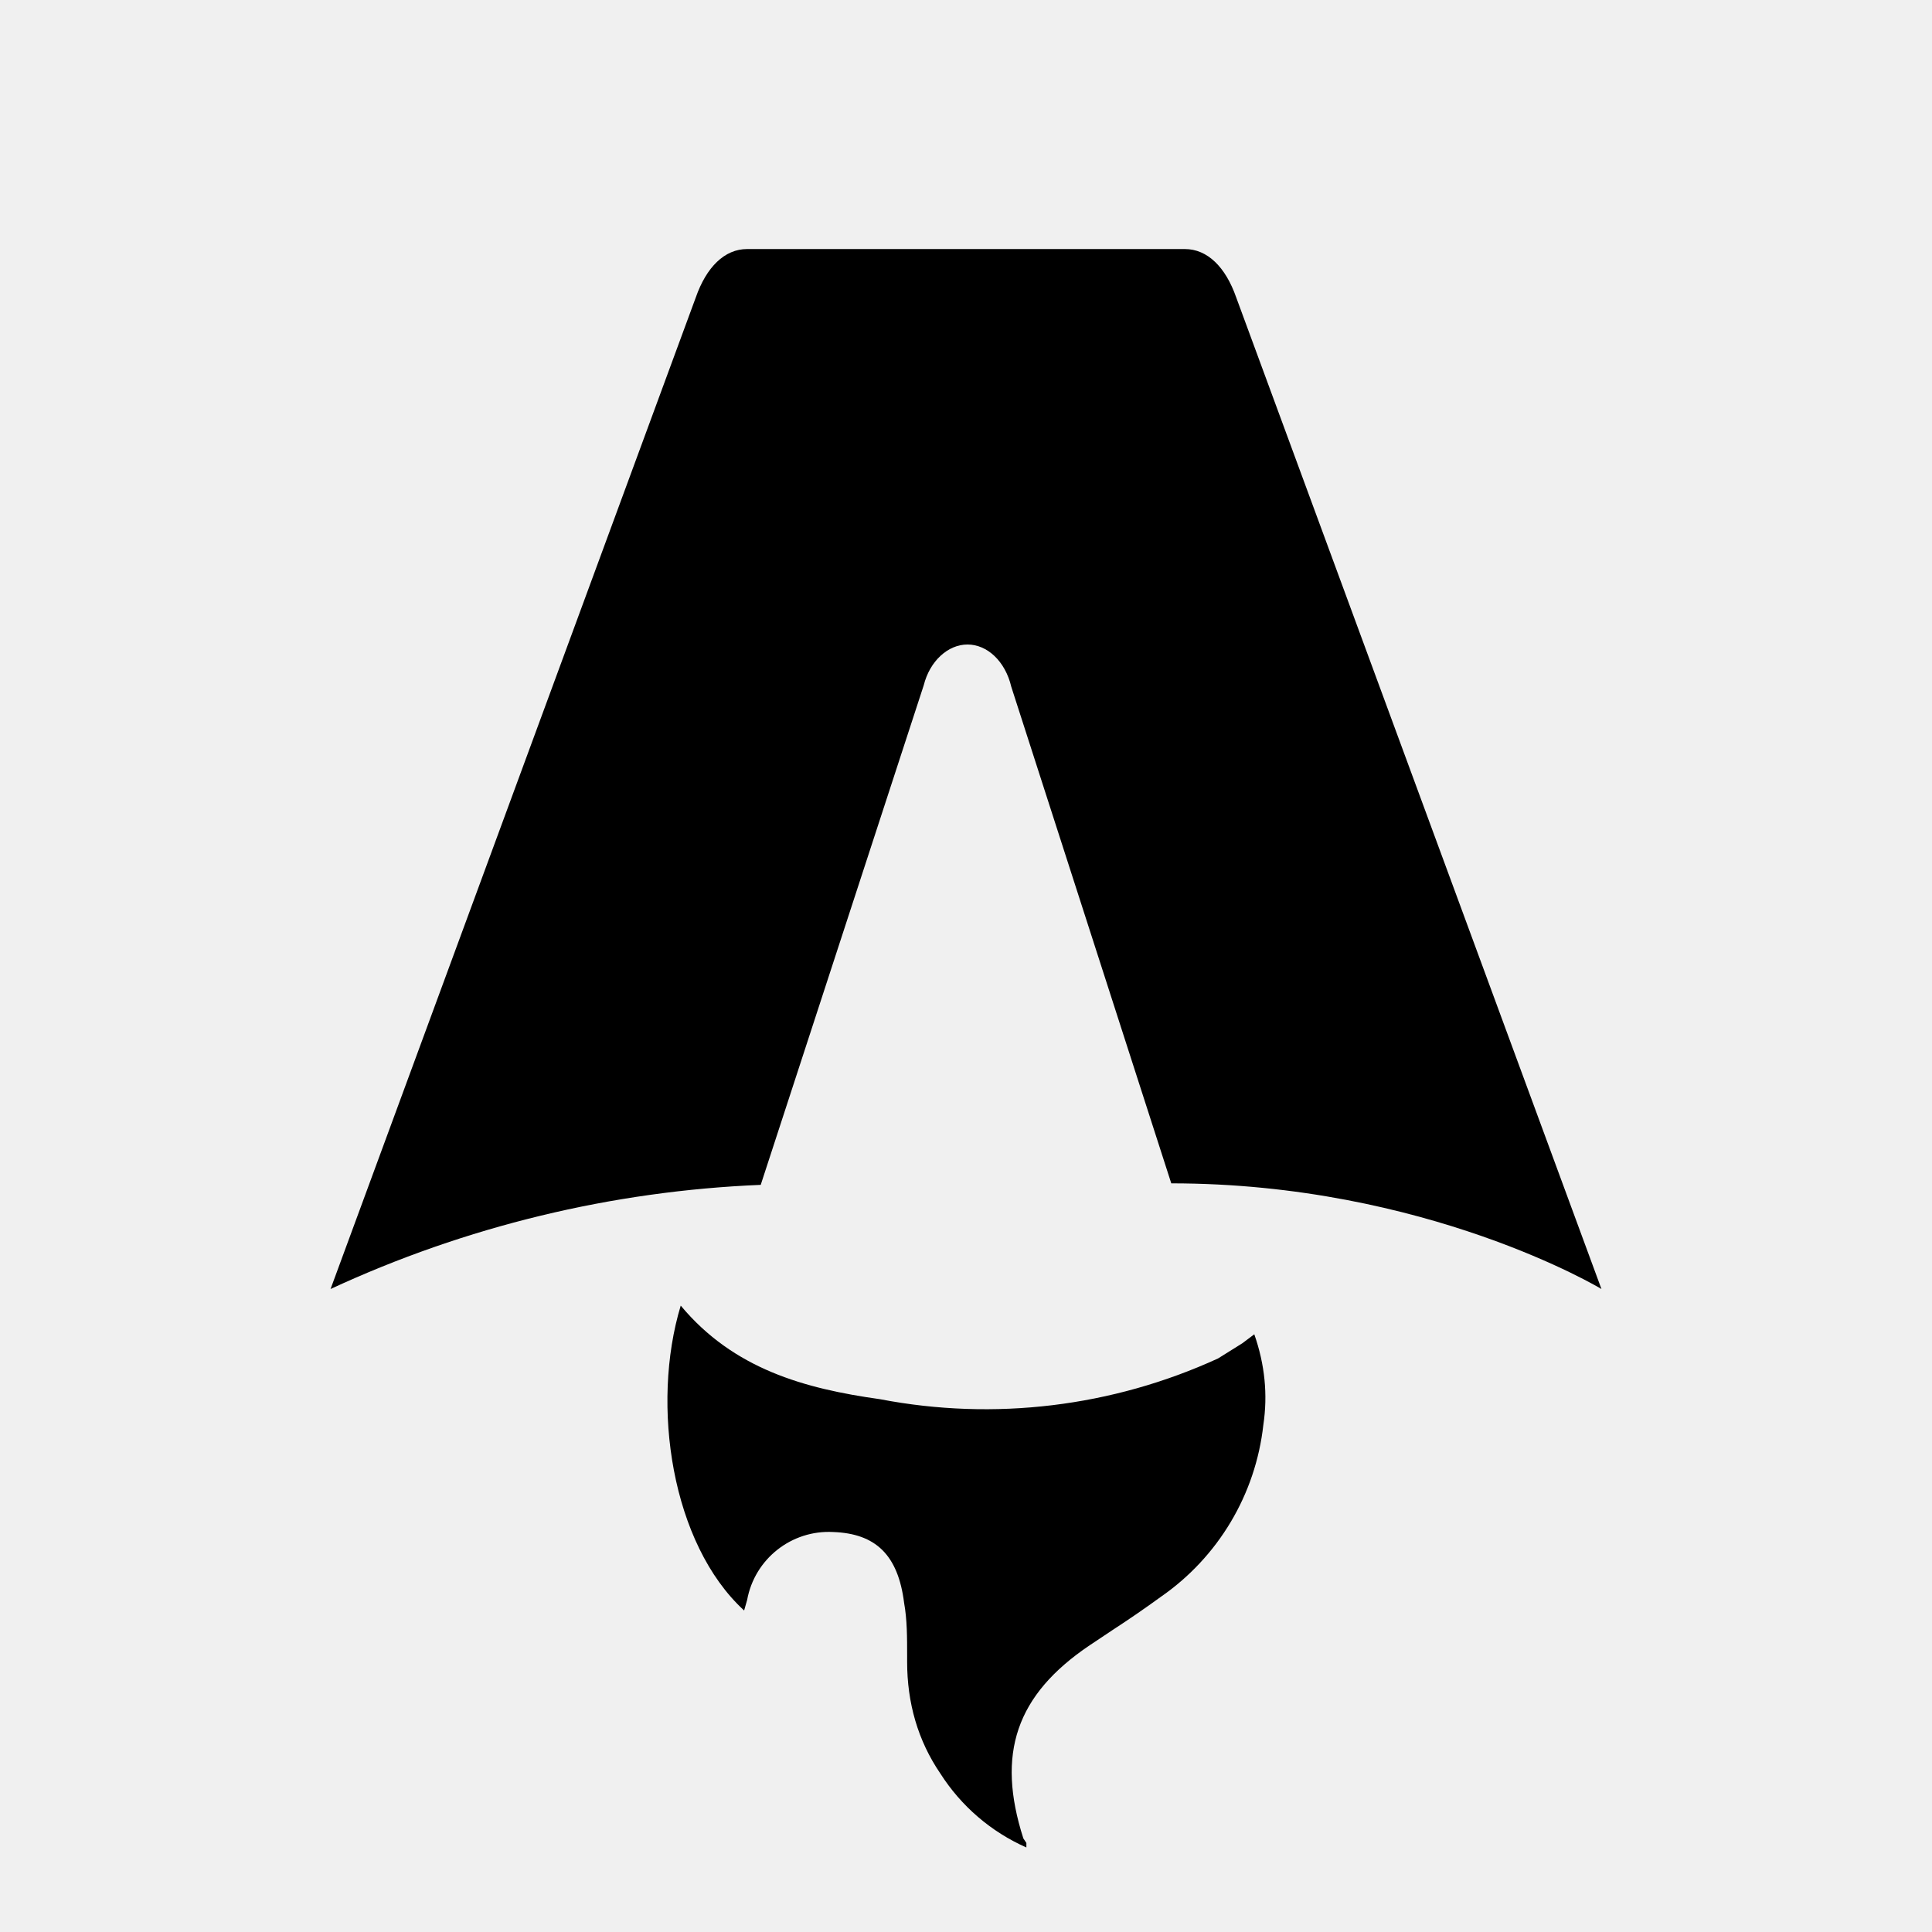
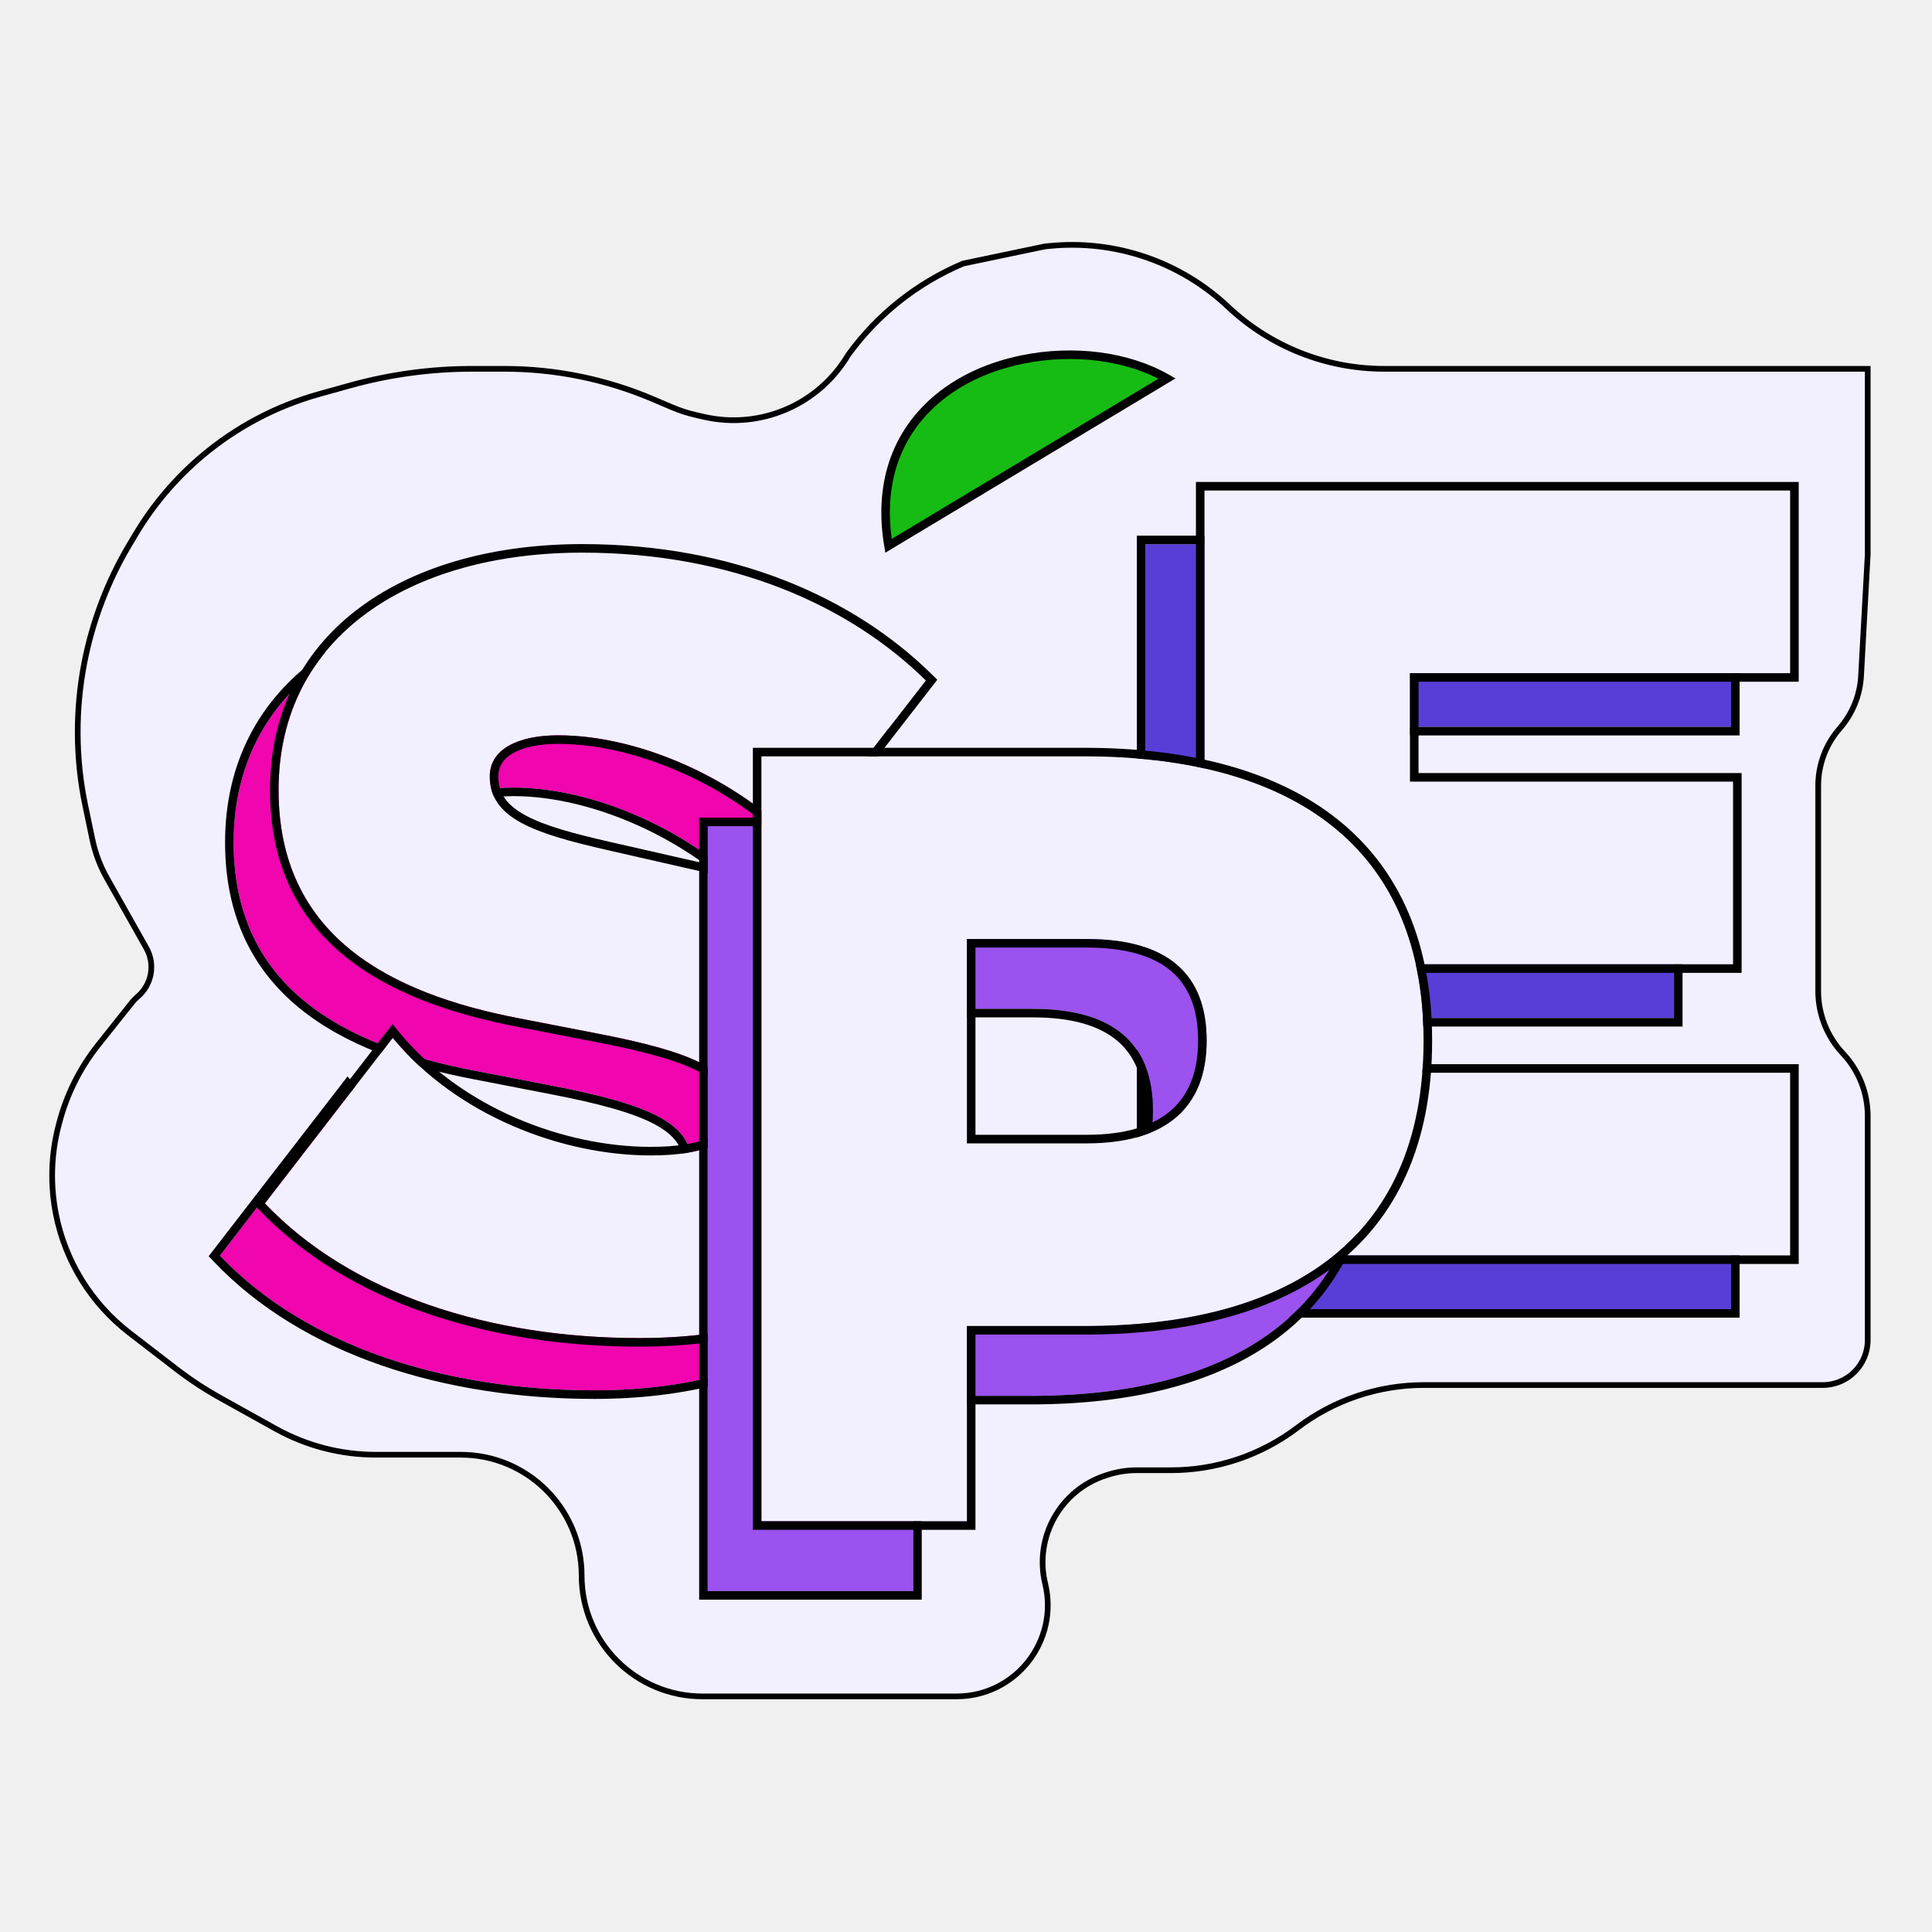
- <svg xmlns="http://www.w3.org/2000/svg" fill="none" viewBox="0 0 128 128">
-   <path d="M50.4 78.5a75.1 75.1 0 0 0-28.5 6.9l24.2-65.7c.7-2 1.9-3.2 3.4-3.2h29c1.5 0 2.7 1.2 3.4 3.2l24.2 65.7s-11.6-7-28.5-7L67 45.5c-.4-1.7-1.6-2.8-2.9-2.8-1.3 0-2.5 1.1-2.9 2.7L50.4 78.5Zm-1.1 28.2Zm-4.2-20.2c-2 6.6-.6 15.8 4.2 20.2a17.5 17.5 0 0 1 .2-.7 5.5 5.5 0 0 1 5.7-4.5c2.8.1 4.3 1.5 4.7 4.7.2 1.1.2 2.3.2 3.5v.4c0 2.7.7 5.2 2.2 7.4a13 13 0 0 0 5.7 4.9v-.3l-.2-.3c-1.8-5.6-.5-9.5 4.4-12.8l1.5-1a73 73 0 0 0 3.2-2.2 16 16 0 0 0 6.8-11.4c.3-2 .1-4-.6-6l-.8.6-1.6 1a37 37 0 0 1-22.4 2.7c-5-.7-9.7-2-13.2-6.2Z" />
-   <style>
-         path { fill: #000; }
-         @media (prefers-color-scheme: dark) {
-             path { fill: #FFF; }
-         }
-     </style>
+ <svg xmlns="http://www.w3.org/2000/svg" width="82" height="82" viewBox="0 0 82 82" fill="none">
+   <path d="M79.272 15.654H58.751C56.288 15.654 53.918 14.713 52.126 13.024C50.089 11.103 47.32 10.161 44.535 10.441L44.345 10.46L40.883 11.184C38.942 12.001 37.261 13.332 36.02 15.035L36 15.063C34.748 17.178 32.272 18.241 29.876 17.692L29.544 17.616C29.192 17.536 28.847 17.424 28.514 17.282L27.701 16.936C25.712 16.09 23.573 15.654 21.412 15.654H20.036C18.282 15.654 16.536 15.893 14.846 16.363L13.554 16.723C11.725 17.232 10.027 18.129 8.576 19.354C7.456 20.3 6.5 21.426 5.75 22.685L5.485 23.13C4.57 24.666 3.923 26.371 3.581 28.125C3.194 30.118 3.203 32.194 3.618 34.182L3.92 35.624C4.04 36.202 4.249 36.758 4.54 37.272L6.211 40.236C6.601 40.927 6.443 41.797 5.836 42.307C5.752 42.378 5.675 42.457 5.606 42.543L4.17 44.348C3.391 45.327 2.827 46.458 2.513 47.669L2.483 47.782C2.165 49.009 2.128 50.291 2.374 51.535C2.77 53.538 3.881 55.33 5.499 56.576L7.479 58.101C8.07 58.556 8.695 58.967 9.347 59.33L11.702 60.641C13.002 61.364 14.464 61.743 15.951 61.743H19.559C22.391 61.743 24.687 64.039 24.687 66.872C24.687 69.704 26.983 72 29.815 72H40.598C43.105 72 44.951 69.654 44.361 67.217C43.883 65.244 45.011 63.237 46.944 62.618L47.033 62.59C47.424 62.465 47.833 62.401 48.243 62.401H49.702C51.641 62.401 53.526 61.766 55.07 60.593C56.614 59.42 58.5 58.785 60.439 58.785H77.365C78.418 58.785 79.272 57.931 79.272 56.878V47.367C79.272 46.381 78.896 45.433 78.221 44.715C77.546 43.997 77.17 43.048 77.17 42.063V41.427V33.347C77.17 32.453 77.494 31.59 78.083 30.917C78.625 30.296 78.944 29.512 78.989 28.689L79.272 23.528V15.654Z" fill="#F2F0FF" stroke="#010102" stroke-width="0.242" />
+   <path d="M43.37 15.263C45.574 14.807 47.871 15.113 49.533 16.065L37.711 23.165C37.496 21.892 37.564 20.717 37.906 19.671L37.906 19.671C38.632 17.448 40.612 15.834 43.37 15.263Z" fill="#16BC13" stroke="#010102" stroke-width="0.363" />
+   <mask id="path-3-outside-1_597_841" maskUnits="userSpaceOnUse" x="8.269" y="24.526" width="31" height="35" fill="black">
+     <rect fill="white" x="8.269" y="24.526" width="31" height="35" />
+     <path d="M25.227 59.01C18.928 59.01 13.017 57.169 9.335 53.293L14.761 46.267C17.475 49.562 21.933 51.258 25.712 51.258C27.941 51.258 29.346 50.725 29.346 49.368C29.346 47.721 27.699 46.897 23.386 46.073L20.14 45.443C14.568 44.377 9.916 41.906 9.916 35.752C9.916 29.163 15.585 25.674 22.805 25.674C29.152 25.674 34.143 27.903 37.389 31.101L32.011 38.03C29.443 35.316 25.276 33.427 21.787 33.427C20.091 33.427 18.88 34.008 18.88 35.171C18.88 36.964 20.77 37.594 23.968 38.32L27.796 39.193C34.87 40.792 38.31 43.747 38.31 49.126C38.31 55.715 32.689 59.01 25.227 59.01Z" />
+   </mask>
+   <path d="M25.227 59.01C18.928 59.01 13.017 57.169 9.335 53.293L14.761 46.267C17.475 49.562 21.933 51.258 25.712 51.258C27.941 51.258 29.346 50.725 29.346 49.368C29.346 47.721 27.699 46.897 23.386 46.073L20.14 45.443C14.568 44.377 9.916 41.906 9.916 35.752C9.916 29.163 15.585 25.674 22.805 25.674C29.152 25.674 34.143 27.903 37.389 31.101L32.011 38.03C29.443 35.316 25.276 33.427 21.787 33.427C20.091 33.427 18.88 34.008 18.88 35.171C18.88 36.964 20.77 37.594 23.968 38.32L27.796 39.193C34.87 40.792 38.31 43.747 38.31 49.126C38.31 55.715 32.689 59.01 25.227 59.01Z" fill="#F005AE" />
+   <path d="M9.335 53.293L9.047 53.071L8.856 53.317L9.071 53.543L9.335 53.293ZM14.761 46.267L15.042 46.036L14.752 45.684L14.474 46.045L14.761 46.267ZM23.386 46.073L23.317 46.43L23.318 46.43L23.386 46.073ZM20.14 45.443L20.209 45.086L20.208 45.086L20.14 45.443ZM37.389 31.101L37.676 31.324L37.874 31.069L37.644 30.842L37.389 31.101ZM32.011 38.03L31.747 38.279L32.038 38.587L32.298 38.252L32.011 38.03ZM23.968 38.32L24.048 37.966L24.048 37.966L23.968 38.32ZM27.796 39.193L27.715 39.547L27.715 39.547L27.796 39.193ZM25.227 58.647C18.987 58.647 13.188 56.821 9.598 53.042L9.071 53.543C12.846 57.517 18.87 59.374 25.227 59.374V58.647ZM9.622 53.515L15.049 46.489L14.474 46.045L9.047 53.071L9.622 53.515ZM14.481 46.498C17.274 49.889 21.841 51.621 25.712 51.621V50.894C22.024 50.894 17.676 49.234 15.042 46.036L14.481 46.498ZM25.712 51.621C26.844 51.621 27.818 51.488 28.522 51.149C28.879 50.977 29.18 50.747 29.39 50.442C29.603 50.135 29.709 49.773 29.709 49.368H28.983C28.983 49.641 28.913 49.855 28.793 50.029C28.67 50.206 28.48 50.363 28.207 50.494C27.652 50.761 26.809 50.894 25.712 50.894V51.621ZM29.709 49.368C29.709 48.891 29.588 48.456 29.32 48.068C29.056 47.684 28.664 47.367 28.156 47.092C27.151 46.548 25.611 46.128 23.454 45.716L23.318 46.43C25.474 46.842 26.914 47.246 27.81 47.731C28.253 47.971 28.543 48.22 28.722 48.48C28.898 48.735 28.983 49.022 28.983 49.368H29.709ZM23.455 45.716L20.209 45.086L20.07 45.8L23.317 46.43L23.455 45.716ZM20.208 45.086C17.446 44.558 14.959 43.689 13.168 42.224C11.395 40.774 10.279 38.722 10.279 35.752H9.553C9.553 38.936 10.763 41.197 12.708 42.787C14.636 44.363 17.261 45.263 20.072 45.8L20.208 45.086ZM10.279 35.752C10.279 32.576 11.639 30.164 13.867 28.535C16.108 26.898 19.248 26.037 22.805 26.037V25.311C19.142 25.311 15.838 26.195 13.438 27.949C11.027 29.711 9.553 32.339 9.553 35.752H10.279ZM22.805 26.037C29.065 26.037 33.962 28.235 37.134 31.36L37.644 30.842C34.324 27.571 29.239 25.311 22.805 25.311V26.037ZM37.102 30.878L31.724 37.807L32.298 38.252L37.676 31.324L37.102 30.878ZM32.275 37.78C29.645 35.001 25.385 33.063 21.787 33.063V33.79C25.167 33.79 29.241 35.632 31.747 38.279L32.275 37.78ZM21.787 33.063C20.906 33.063 20.109 33.213 19.519 33.546C18.912 33.889 18.517 34.435 18.517 35.171H19.243C19.243 34.744 19.454 34.418 19.876 34.179C20.316 33.931 20.972 33.79 21.787 33.79V33.063ZM18.517 35.171C18.517 35.688 18.655 36.138 18.928 36.526C19.198 36.909 19.584 37.212 20.052 37.465C20.974 37.965 22.295 38.313 23.887 38.675L24.048 37.966C22.442 37.601 21.219 37.271 20.398 36.826C19.992 36.606 19.707 36.37 19.522 36.108C19.341 35.851 19.243 35.55 19.243 35.171H18.517ZM23.887 38.675L27.715 39.547L27.876 38.838L24.048 37.966L23.887 38.675ZM27.715 39.547C31.226 40.341 33.783 41.461 35.459 43.009C37.12 44.543 37.947 46.525 37.947 49.126H38.673C38.673 46.348 37.78 44.163 35.952 42.475C34.14 40.801 31.439 39.644 27.876 38.838L27.715 39.547ZM37.947 49.126C37.947 52.301 36.6 54.662 34.358 56.242C32.101 57.833 28.912 58.647 25.227 58.647V59.374C29.005 59.374 32.358 58.541 34.776 56.836C37.21 55.121 38.673 52.54 38.673 49.126H37.947Z" fill="#010102" mask="url(#path-3-outside-1_597_841)" />
+   <mask id="path-5-outside-2_597_841" maskUnits="userSpaceOnUse" x="10.176" y="22.308" width="31" height="35" fill="black">
+     <rect fill="white" x="10.176" y="22.308" width="31" height="35" />
+     <path d="M27.135 56.792C20.836 56.792 14.924 54.951 11.242 51.075L16.669 44.049C19.382 47.344 23.84 49.04 27.619 49.04C29.848 49.04 31.253 48.507 31.253 47.15C31.253 45.502 29.606 44.679 25.293 43.855L22.047 43.225C16.475 42.159 11.823 39.688 11.823 33.534C11.823 26.945 17.492 23.456 24.712 23.456C31.059 23.456 36.05 25.685 39.297 28.883L33.918 35.812C31.35 33.098 27.183 31.209 23.694 31.209C21.998 31.209 20.787 31.79 20.787 32.953C20.787 34.746 22.677 35.376 25.875 36.102L29.703 36.975C36.777 38.574 40.217 41.529 40.217 46.908C40.217 53.497 34.597 56.792 27.135 56.792Z" />
+   </mask>
+   <path d="M27.135 56.792C20.836 56.792 14.924 54.951 11.242 51.075L16.669 44.049C19.382 47.344 23.84 49.04 27.619 49.04C29.848 49.04 31.253 48.507 31.253 47.15C31.253 45.502 29.606 44.679 25.293 43.855L22.047 43.225C16.475 42.159 11.823 39.688 11.823 33.534C11.823 26.945 17.492 23.456 24.712 23.456C31.059 23.456 36.05 25.685 39.297 28.883L33.918 35.812C31.35 33.098 27.183 31.209 23.694 31.209C21.998 31.209 20.787 31.79 20.787 32.953C20.787 34.746 22.677 35.376 25.875 36.102L29.703 36.975C36.777 38.574 40.217 41.529 40.217 46.908C40.217 53.497 34.597 56.792 27.135 56.792Z" fill="#F2F0FF" />
+   <path d="M11.242 51.075L10.954 50.852L10.764 51.099L10.978 51.325L11.242 51.075ZM16.669 44.049L16.949 43.818L16.66 43.466L16.381 43.827L16.669 44.049ZM25.293 43.855L25.224 44.212L25.225 44.212L25.293 43.855ZM22.047 43.225L22.116 42.868L22.115 42.868L22.047 43.225ZM39.297 28.883L39.584 29.106L39.782 28.851L39.552 28.624L39.297 28.883ZM33.918 35.812L33.654 36.062L33.946 36.369L34.205 36.035L33.918 35.812ZM25.875 36.102L25.956 35.748L25.955 35.748L25.875 36.102ZM29.703 36.975L29.622 37.329L29.623 37.329L29.703 36.975ZM27.135 56.429C20.894 56.429 15.095 54.603 11.505 50.824L10.978 51.325C14.753 55.299 20.777 57.156 27.135 57.156V56.429ZM11.529 51.297L16.956 44.271L16.381 43.827L10.954 50.852L11.529 51.297ZM16.388 44.28C19.181 47.671 23.749 49.403 27.619 49.403V48.676C23.931 48.676 19.583 47.016 16.949 43.818L16.388 44.28ZM27.619 49.403C28.751 49.403 29.725 49.27 30.43 48.931C30.787 48.759 31.087 48.529 31.298 48.224C31.51 47.917 31.617 47.555 31.617 47.15H30.89C30.89 47.423 30.82 47.637 30.7 47.811C30.578 47.988 30.387 48.145 30.115 48.276C29.559 48.543 28.716 48.676 27.619 48.676V49.403ZM31.617 47.15C31.617 46.673 31.496 46.239 31.228 45.85C30.963 45.466 30.571 45.149 30.064 44.874C29.058 44.33 27.518 43.91 25.362 43.498L25.225 44.212C27.381 44.624 28.821 45.028 29.718 45.513C30.161 45.753 30.45 46.002 30.629 46.262C30.805 46.517 30.89 46.803 30.89 47.15H31.617ZM25.363 43.498L22.116 42.868L21.978 43.582L25.224 44.212L25.363 43.498ZM22.115 42.868C19.353 42.34 16.867 41.471 15.075 40.006C13.302 38.556 12.187 36.504 12.187 33.534H11.46C11.46 36.718 12.67 38.978 14.616 40.569C16.543 42.145 19.169 43.044 21.979 43.582L22.115 42.868ZM12.187 33.534C12.187 30.358 13.546 27.946 15.775 26.317C18.015 24.679 21.155 23.819 24.712 23.819V23.093C21.049 23.093 17.745 23.977 15.346 25.731C12.935 27.493 11.46 30.121 11.46 33.534H12.187ZM24.712 23.819C30.973 23.819 35.869 26.017 39.042 29.142L39.552 28.624C36.231 25.353 31.146 23.093 24.712 23.093V23.819ZM39.01 28.66L33.631 35.589L34.205 36.035L39.584 29.106L39.01 28.66ZM34.182 35.562C31.552 32.783 27.292 30.845 23.694 30.845V31.572C27.074 31.572 31.148 33.414 33.654 36.062L34.182 35.562ZM23.694 30.845C22.813 30.845 22.016 30.995 21.426 31.328C20.819 31.671 20.424 32.217 20.424 32.953H21.151C21.151 32.526 21.361 32.2 21.784 31.961C22.223 31.713 22.88 31.572 23.694 31.572V30.845ZM20.424 32.953C20.424 33.47 20.562 33.92 20.835 34.308C21.105 34.691 21.492 34.994 21.959 35.247C22.882 35.747 24.203 36.095 25.794 36.457L25.955 35.748C24.349 35.383 23.126 35.053 22.305 34.608C21.9 34.388 21.614 34.152 21.43 33.89C21.249 33.633 21.151 33.332 21.151 32.953H20.424ZM25.794 36.457L29.622 37.329L29.783 36.62L25.956 35.748L25.794 36.457ZM29.623 37.329C33.133 38.123 35.69 39.242 37.366 40.791C39.027 42.325 39.854 44.307 39.854 46.908H40.581C40.581 44.13 39.687 41.945 37.859 40.257C36.047 38.583 33.346 37.425 29.783 36.62L29.623 37.329ZM39.854 46.908C39.854 50.083 38.507 52.444 36.265 54.024C34.008 55.614 30.819 56.429 27.135 56.429V57.156C30.912 57.156 34.265 56.323 36.684 54.618C39.117 52.903 40.581 50.322 40.581 46.908H39.854Z" fill="#010102" mask="url(#path-5-outside-2_597_841)" />
+   <mask id="path-7-outside-3_597_841" maskUnits="userSpaceOnUse" x="47.676" y="22.562" width="27" height="34" fill="black">
+     <rect fill="white" x="47.676" y="22.562" width="27" height="34" />
+     <path d="M73.471 55.562H48.614V23.098H73.471V30.851H57.336V35.454H71.049V43.207H57.336V47.81H73.471V55.562Z" />
+   </mask>
+   <path d="M73.471 55.562H48.614V23.098H73.471V30.851H57.336V35.454H71.049V43.207H57.336V47.81H73.471V55.562Z" fill="#583ED7" />
+   <path d="M73.471 55.562V55.926H73.835V55.562H73.471ZM48.614 55.562H48.251V55.926H48.614V55.562ZM48.614 23.098V22.735H48.251V23.098H48.614ZM73.471 23.098H73.835V22.735H73.471V23.098ZM73.471 30.851V31.214H73.835V30.851H73.471ZM57.336 30.851V30.488H56.973V30.851H57.336ZM57.336 35.454H56.973V35.818H57.336V35.454ZM71.049 35.454H71.412V35.091H71.049V35.454ZM71.049 43.207V43.57H71.412V43.207H71.049ZM57.336 43.207V42.843H56.973V43.207H57.336ZM57.336 47.81H56.973V48.173H57.336V47.81ZM73.471 47.81H73.835V47.447H73.471V47.81ZM73.471 55.199H48.614V55.926H73.471V55.199ZM48.978 55.562V23.098H48.251V55.562H48.978ZM48.614 23.462H73.471V22.735H48.614V23.462ZM73.108 23.098V30.851H73.835V23.098H73.108ZM73.471 30.488H57.336V31.214H73.471V30.488ZM56.973 30.851V35.454H57.7V30.851H56.973ZM57.336 35.818H71.049V35.091H57.336V35.818ZM70.685 35.454V43.207H71.412V35.454H70.685ZM71.049 42.843H57.336V43.57H71.049V42.843ZM56.973 43.207V47.81H57.7V43.207H56.973ZM57.336 48.173H73.471V47.447H57.336V48.173ZM73.108 47.81V55.562H73.835V47.81H73.108Z" fill="#010102" mask="url(#path-7-outside-3_597_841)" />
+   <mask id="path-9-outside-4_597_841" maskUnits="userSpaceOnUse" x="50.184" y="20.283" width="27" height="34" fill="black">
+     <rect fill="white" x="50.184" y="20.283" width="27" height="34" />
+     <path d="M75.979 53.283H51.122V20.819H75.979V28.572H59.844V33.175H73.556V40.927H59.844V45.531H75.979V53.283Z" />
+   </mask>
+   <path d="M75.979 53.283H51.122V20.819H75.979V28.572H59.844V33.175H73.556V40.927H59.844V45.531H75.979V53.283Z" fill="#F2F0FF" />
+   <path d="M75.979 53.283V53.647H76.343V53.283H75.979ZM51.122 53.283H50.759V53.647H51.122V53.283ZM51.122 20.819V20.456H50.759V20.819H51.122ZM75.979 20.819H76.343V20.456H75.979V20.819ZM75.979 28.572V28.935H76.343V28.572H75.979ZM59.844 28.572V28.208H59.48V28.572H59.844ZM59.844 33.175H59.48V33.538H59.844V33.175ZM73.556 33.175H73.92V32.811H73.556V33.175ZM73.556 40.927V41.291H73.92V40.927H73.556ZM59.844 40.927V40.564H59.48V40.927H59.844ZM59.844 45.531H59.48V45.894H59.844V45.531ZM75.979 45.531H76.343V45.167H75.979V45.531ZM75.979 52.92H51.122V53.647H75.979V52.92ZM51.486 53.283V20.819H50.759V53.283H51.486ZM51.122 21.182H75.979V20.456H51.122V21.182ZM75.616 20.819V28.572H76.343V20.819H75.616ZM75.979 28.208H59.844V28.935H75.979V28.208ZM59.48 28.572V33.175H60.207V28.572H59.48ZM59.844 33.538H73.556V32.811H59.844V33.538ZM73.193 33.175V40.927H73.92V33.175H73.193ZM73.556 40.564H59.844V41.291H73.556V40.564ZM59.48 40.927V45.531H60.207V40.927H59.48ZM59.844 45.894H75.979V45.167H59.844V45.894ZM75.616 45.531V53.283H76.343V45.531H75.616Z" fill="#010102" mask="url(#path-9-outside-4_597_841)" />
+   <mask id="path-11-outside-5_597_841" maskUnits="userSpaceOnUse" x="29.099" y="34.529" width="30" height="34" fill="black">
+     <rect fill="white" x="29.099" y="34.529" width="30" height="34" />
+     <path d="M38.759 67.529H30.037V35.065H43.75C51.987 35.065 58.141 38.457 58.141 47.13C58.141 55.852 52.084 59.244 43.75 59.244H38.759V67.529ZM43.847 42.818H38.759V51.491H43.847C47.238 51.491 48.934 49.941 48.934 47.13C48.934 44.272 47.238 42.818 43.847 42.818Z" />
+   </mask>
+   <path d="M38.759 67.529H30.037V35.065H43.75C51.987 35.065 58.141 38.457 58.141 47.13C58.141 55.852 52.084 59.244 43.75 59.244H38.759V67.529ZM43.847 42.818H38.759V51.491H43.847C47.238 51.491 48.934 49.941 48.934 47.13C48.934 44.272 47.238 42.818 43.847 42.818Z" fill="#9B52EF" />
+   <path d="M38.759 67.529V67.893H39.122V67.529H38.759ZM30.037 67.529H29.674V67.893H30.037V67.529ZM30.037 35.065V34.702H29.674V35.065H30.037ZM38.759 59.244V58.88H38.396V59.244H38.759ZM38.759 42.818V42.455H38.396V42.818H38.759ZM38.759 51.491H38.396V51.855H38.759V51.491ZM38.759 67.166H30.037V67.893H38.759V67.166ZM30.401 67.529V35.065H29.674V67.529H30.401ZM30.037 35.429H43.75V34.702H30.037V35.429ZM43.75 35.429C47.827 35.429 51.335 36.27 53.816 38.136C56.279 39.989 57.777 42.89 57.777 47.13H58.504C58.504 42.698 56.925 39.566 54.253 37.555C51.597 35.557 47.91 34.702 43.75 34.702V35.429ZM57.777 47.13C57.777 51.398 56.301 54.31 53.851 56.168C51.383 58.039 47.876 58.88 43.75 58.88V59.607C47.957 59.607 51.646 58.752 54.29 56.747C56.952 54.729 58.504 51.584 58.504 47.13H57.777ZM43.75 58.88H38.759V59.607H43.75V58.88ZM38.396 59.244V67.529H39.122V59.244H38.396ZM43.847 42.455H38.759V43.181H43.847V42.455ZM38.396 42.818V51.491H39.122V42.818H38.396ZM38.759 51.855H43.847V51.128H38.759V51.855ZM43.847 51.855C45.591 51.855 46.963 51.456 47.901 50.639C48.848 49.813 49.298 48.611 49.298 47.13H48.571C48.571 48.46 48.172 49.438 47.424 50.091C46.666 50.751 45.494 51.128 43.847 51.128V51.855ZM49.298 47.13C49.298 45.627 48.849 44.434 47.898 43.625C46.958 42.826 45.586 42.455 43.847 42.455V43.181C45.499 43.181 46.671 43.537 47.427 44.179C48.172 44.812 48.571 45.775 48.571 47.13H49.298Z" fill="#010102" mask="url(#path-11-outside-5_597_841)" />
+   <mask id="path-13-outside-6_597_841" maskUnits="userSpaceOnUse" x="31.379" y="31.566" width="30" height="34" fill="black">
+     <rect fill="white" x="31.379" y="31.566" width="30" height="34" />
+     <path d="M41.039 64.566H32.317V32.102H46.029C54.267 32.102 60.42 35.494 60.42 44.167C60.42 52.889 54.364 56.281 46.029 56.281H41.039V64.566ZM46.126 39.855H41.039V48.528H46.126C49.518 48.528 51.214 46.977 51.214 44.167C51.214 41.308 49.518 39.855 46.126 39.855Z" />
+   </mask>
+   <path d="M41.039 64.566H32.317V32.102H46.029C54.267 32.102 60.42 35.494 60.42 44.167C60.42 52.889 54.364 56.281 46.029 56.281H41.039V64.566ZM46.126 39.855H41.039V48.528H46.126C49.518 48.528 51.214 46.977 51.214 44.167C51.214 41.308 49.518 39.855 46.126 39.855Z" fill="#F2F0FF" />
+   <path d="M41.039 64.566V64.93H41.402V64.566H41.039ZM32.317 64.566H31.954V64.93H32.317V64.566ZM32.317 32.102V31.739H31.954V32.102H32.317ZM41.039 56.281V55.917H40.675V56.281H41.039ZM41.039 39.855V39.491H40.675V39.855H41.039ZM41.039 48.528H40.675V48.891H41.039V48.528ZM41.039 64.203H32.317V64.93H41.039V64.203ZM32.681 64.566V32.102H31.954V64.566H32.681ZM32.317 32.465H46.029V31.739H32.317V32.465ZM46.029 32.465C50.107 32.465 53.615 33.306 56.095 35.172C58.559 37.026 60.057 39.926 60.057 44.167H60.784C60.784 39.734 59.205 36.603 56.532 34.592C53.877 32.594 50.189 31.739 46.029 31.739V32.465ZM60.057 44.167C60.057 48.435 58.581 51.347 56.131 53.205C53.663 55.076 50.156 55.917 46.029 55.917V56.644C50.237 56.644 53.925 55.789 56.57 53.784C59.231 51.766 60.784 48.621 60.784 44.167H60.057ZM46.029 55.917H41.039V56.644H46.029V55.917ZM40.675 56.281V64.566H41.402V56.281H40.675ZM46.126 39.491H41.039V40.218H46.126V39.491ZM40.675 39.855V48.528H41.402V39.855H40.675ZM41.039 48.891H46.126V48.164H41.039V48.891ZM46.126 48.891C47.871 48.891 49.242 48.493 50.181 47.675C51.128 46.85 51.578 45.647 51.578 44.167H50.851C50.851 45.497 50.452 46.475 49.703 47.127C48.946 47.787 47.774 48.164 46.126 48.164V48.891ZM51.578 44.167C51.578 42.664 51.129 41.471 50.178 40.662C49.237 39.863 47.866 39.491 46.126 39.491V40.218C47.779 40.218 48.951 40.573 49.707 41.216C50.451 41.849 50.851 42.811 50.851 44.167H51.578Z" fill="#010102" mask="url(#path-13-outside-6_597_841)" />
</svg>
